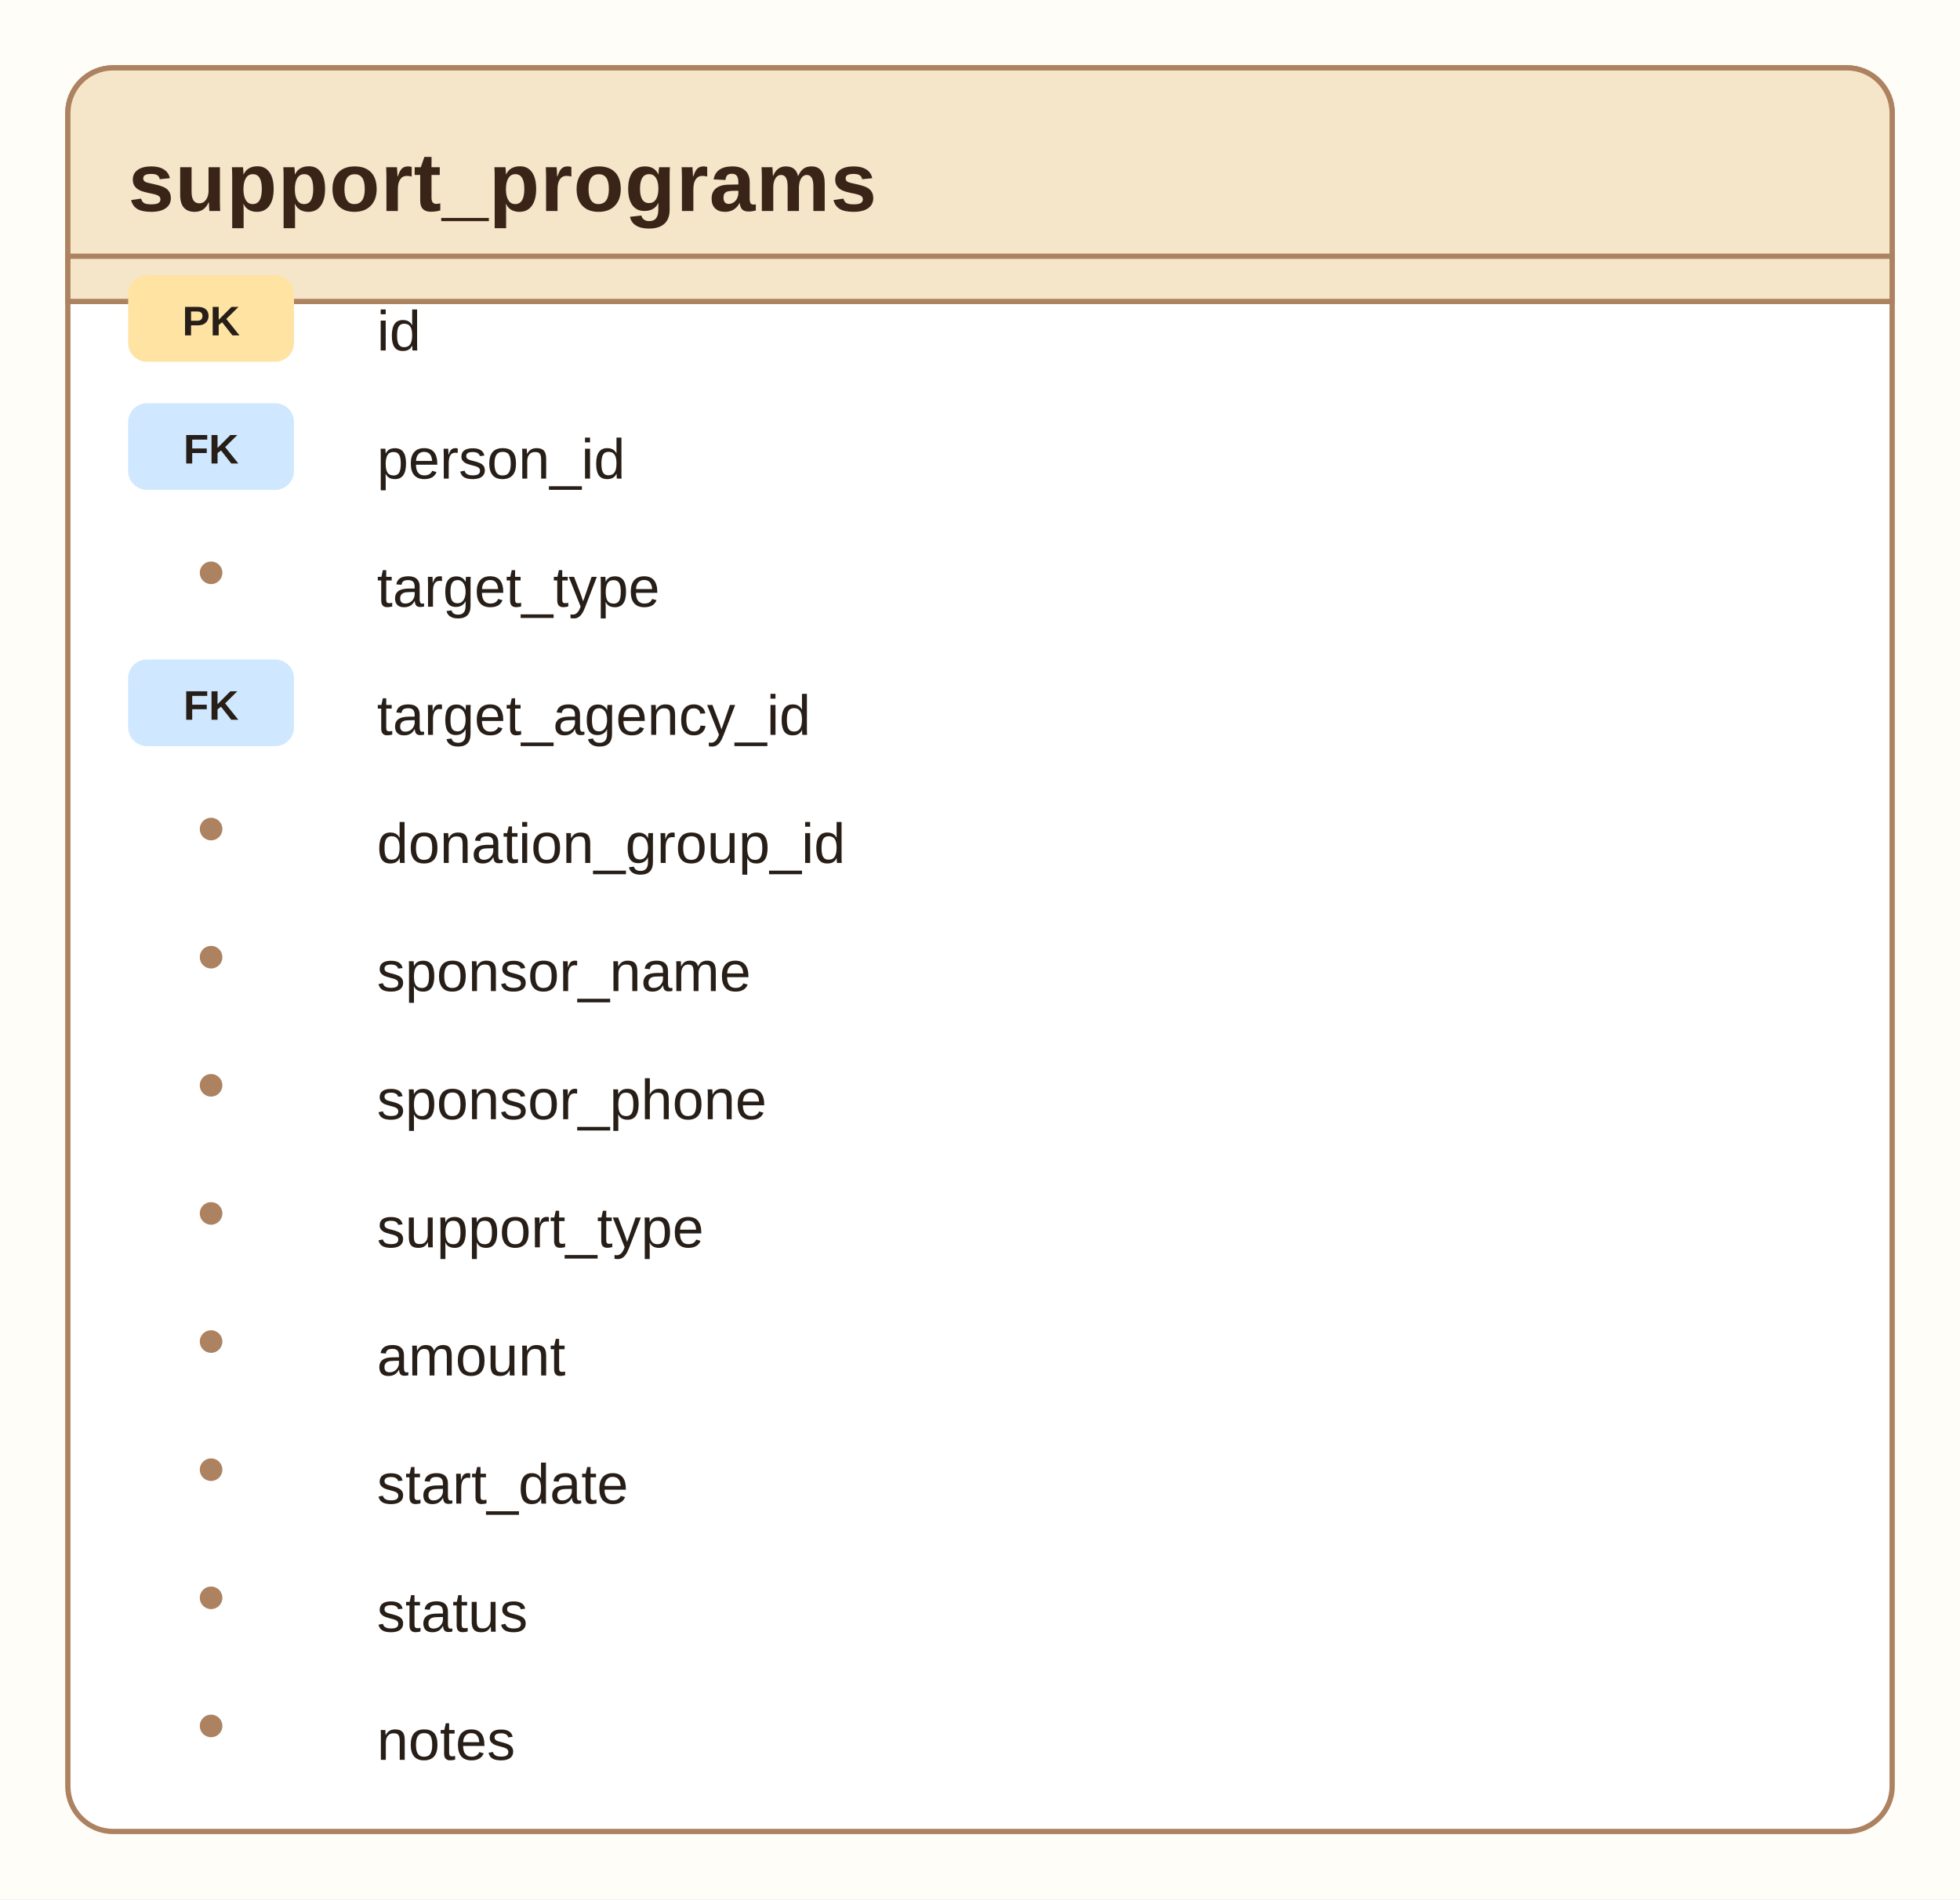
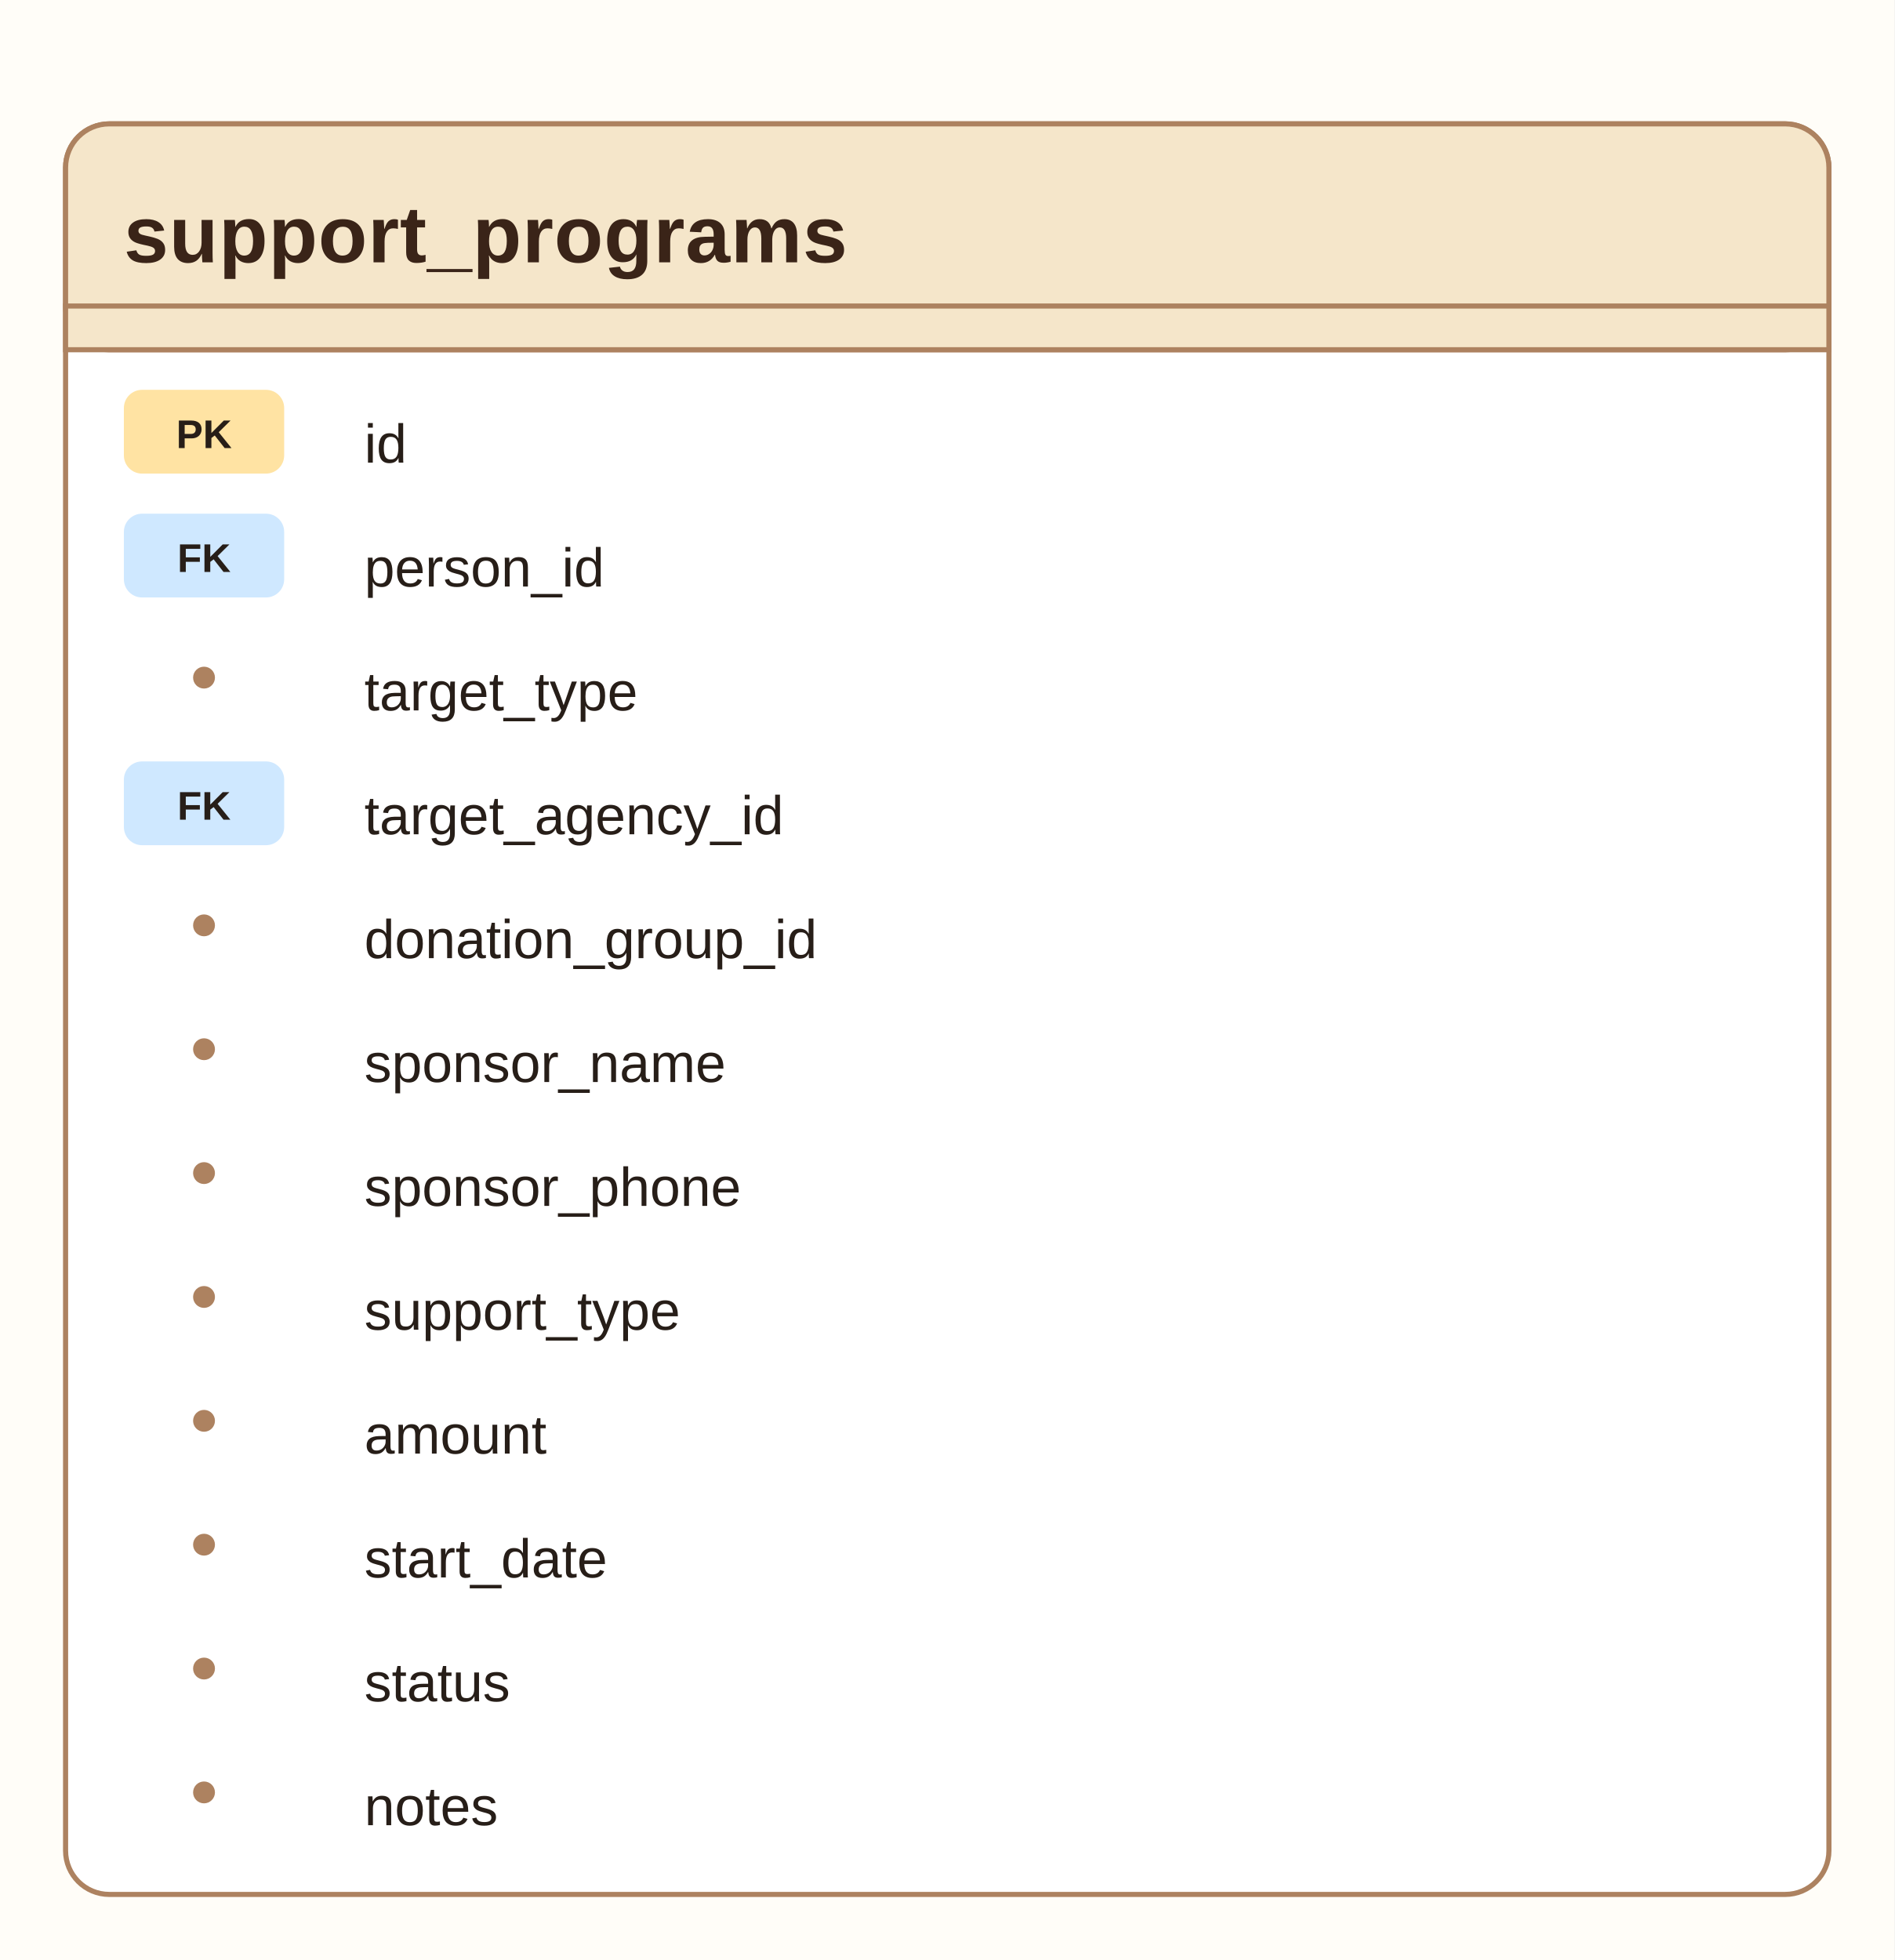
- <svg xmlns="http://www.w3.org/2000/svg" width="520" height="504" viewBox="0 0 520 504">
+ <svg xmlns="http://www.w3.org/2000/svg" width="520" height="538" viewBox="0 0 520 538">
  <style>
    .canvas { fill: #fffdf8; }
    .box { fill: #ffffff; stroke: #ad8260; stroke-width: 1.4; }
    .header { fill: #f5e6ca; stroke: #ad8260; stroke-width: 1.4; }
    .title { fill: #3a2418; font: 700 22px Arial, sans-serif; letter-spacing: .2px; }
    .field { fill: #271e18; font: 15px Arial, sans-serif; }
    .pk { fill: #ffe3a3; }
    .fk { fill: #cfe8ff; }
    .badge-text { fill: #271e18; font: 700 11px Arial, sans-serif; }
    .dot { fill: #ad8260; }
  </style>
-   <rect class="canvas" x="0" y="0" width="520" height="504" />
-   <rect class="box" x="18" y="18" width="484" height="468" rx="12" />
-   <rect class="header" x="18" y="18" width="484" height="62" rx="12" />
-   <path class="header" d="M 18 68 H 502 V 80 H 18 Z" />
-   <text x="34" y="56" class="title">support_programs</text>
-   <rect x="34" y="73" width="44" height="23" rx="5" class="pk" />
-   <text x="56" y="89" text-anchor="middle" class="badge-text">PK</text>
-   <text x="100" y="93" class="field">id</text>
-   <rect x="34" y="107" width="44" height="23" rx="5" class="fk" />
-   <text x="56" y="123" text-anchor="middle" class="badge-text">FK</text>
-   <text x="100" y="127" class="field">person_id</text>
-   <circle cx="56" cy="152" r="3" class="dot" />
-   <text x="100" y="161" class="field">target_type</text>
-   <rect x="34" y="175" width="44" height="23" rx="5" class="fk" />
-   <text x="56" y="191" text-anchor="middle" class="badge-text">FK</text>
-   <text x="100" y="195" class="field">target_agency_id</text>
-   <circle cx="56" cy="220" r="3" class="dot" />
-   <text x="100" y="229" class="field">donation_group_id</text>
+   <rect class="canvas" x="0" y="0" width="520" height="538" />
+   <rect class="box" x="18" y="34" width="484" height="486" rx="12" />
+   <rect class="header" x="18" y="34" width="484" height="62" rx="12" />
+   <path class="header" d="M 18 84 H 502 V 96 H 18 Z" />
+   <text x="34" y="72" class="title">support_programs</text>
+   <rect x="34" y="107" width="44" height="23" rx="5" class="pk" />
+   <text x="56" y="123" text-anchor="middle" class="badge-text">PK</text>
+   <text x="100" y="127" class="field">id</text>
+   <rect x="34" y="141" width="44" height="23" rx="5" class="fk" />
+   <text x="56" y="157" text-anchor="middle" class="badge-text">FK</text>
+   <text x="100" y="161" class="field">person_id</text>
+   <circle cx="56" cy="186" r="3" class="dot" />
+   <text x="100" y="195" class="field">target_type</text>
+   <rect x="34" y="209" width="44" height="23" rx="5" class="fk" />
+   <text x="56" y="225" text-anchor="middle" class="badge-text">FK</text>
+   <text x="100" y="229" class="field">target_agency_id</text>
  <circle cx="56" cy="254" r="3" class="dot" />
-   <text x="100" y="263" class="field">sponsor_name</text>
+   <text x="100" y="263" class="field">donation_group_id</text>
  <circle cx="56" cy="288" r="3" class="dot" />
-   <text x="100" y="297" class="field">sponsor_phone</text>
+   <text x="100" y="297" class="field">sponsor_name</text>
  <circle cx="56" cy="322" r="3" class="dot" />
-   <text x="100" y="331" class="field">support_type</text>
+   <text x="100" y="331" class="field">sponsor_phone</text>
  <circle cx="56" cy="356" r="3" class="dot" />
-   <text x="100" y="365" class="field">amount</text>
+   <text x="100" y="365" class="field">support_type</text>
  <circle cx="56" cy="390" r="3" class="dot" />
-   <text x="100" y="399" class="field">start_date</text>
+   <text x="100" y="399" class="field">amount</text>
  <circle cx="56" cy="424" r="3" class="dot" />
-   <text x="100" y="433" class="field">status</text>
+   <text x="100" y="433" class="field">start_date</text>
  <circle cx="56" cy="458" r="3" class="dot" />
-   <text x="100" y="467" class="field">notes</text>
+   <text x="100" y="467" class="field">status</text>
+   <circle cx="56" cy="492" r="3" class="dot" />
+   <text x="100" y="501" class="field">notes</text>
</svg>
